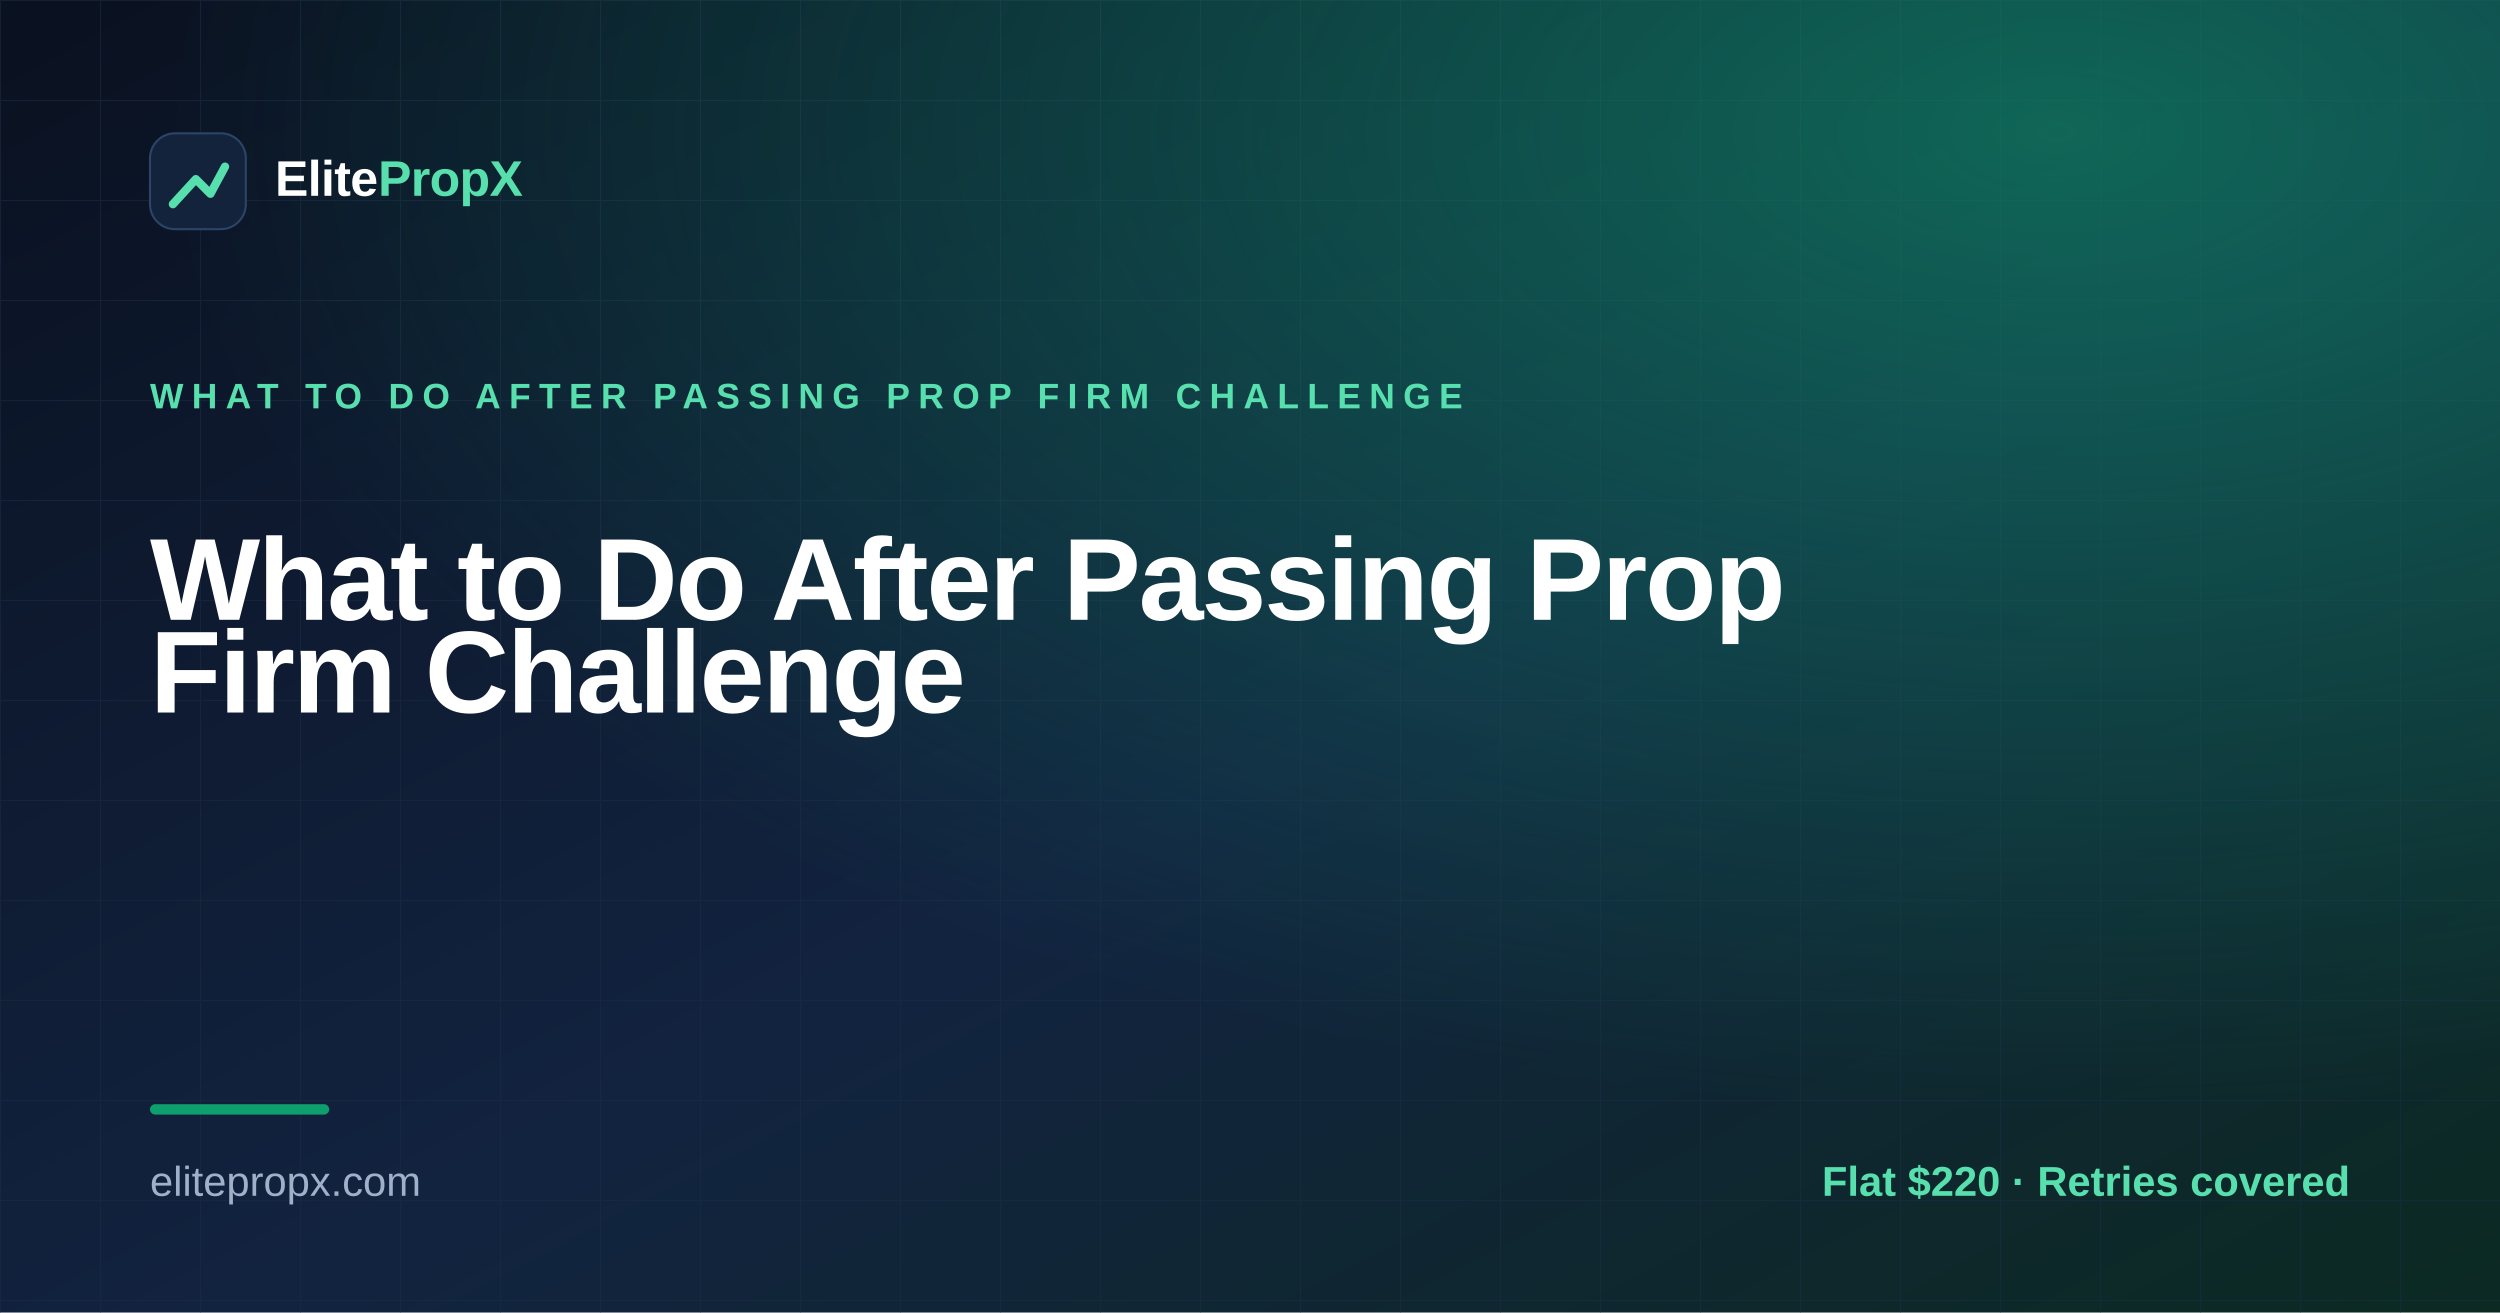
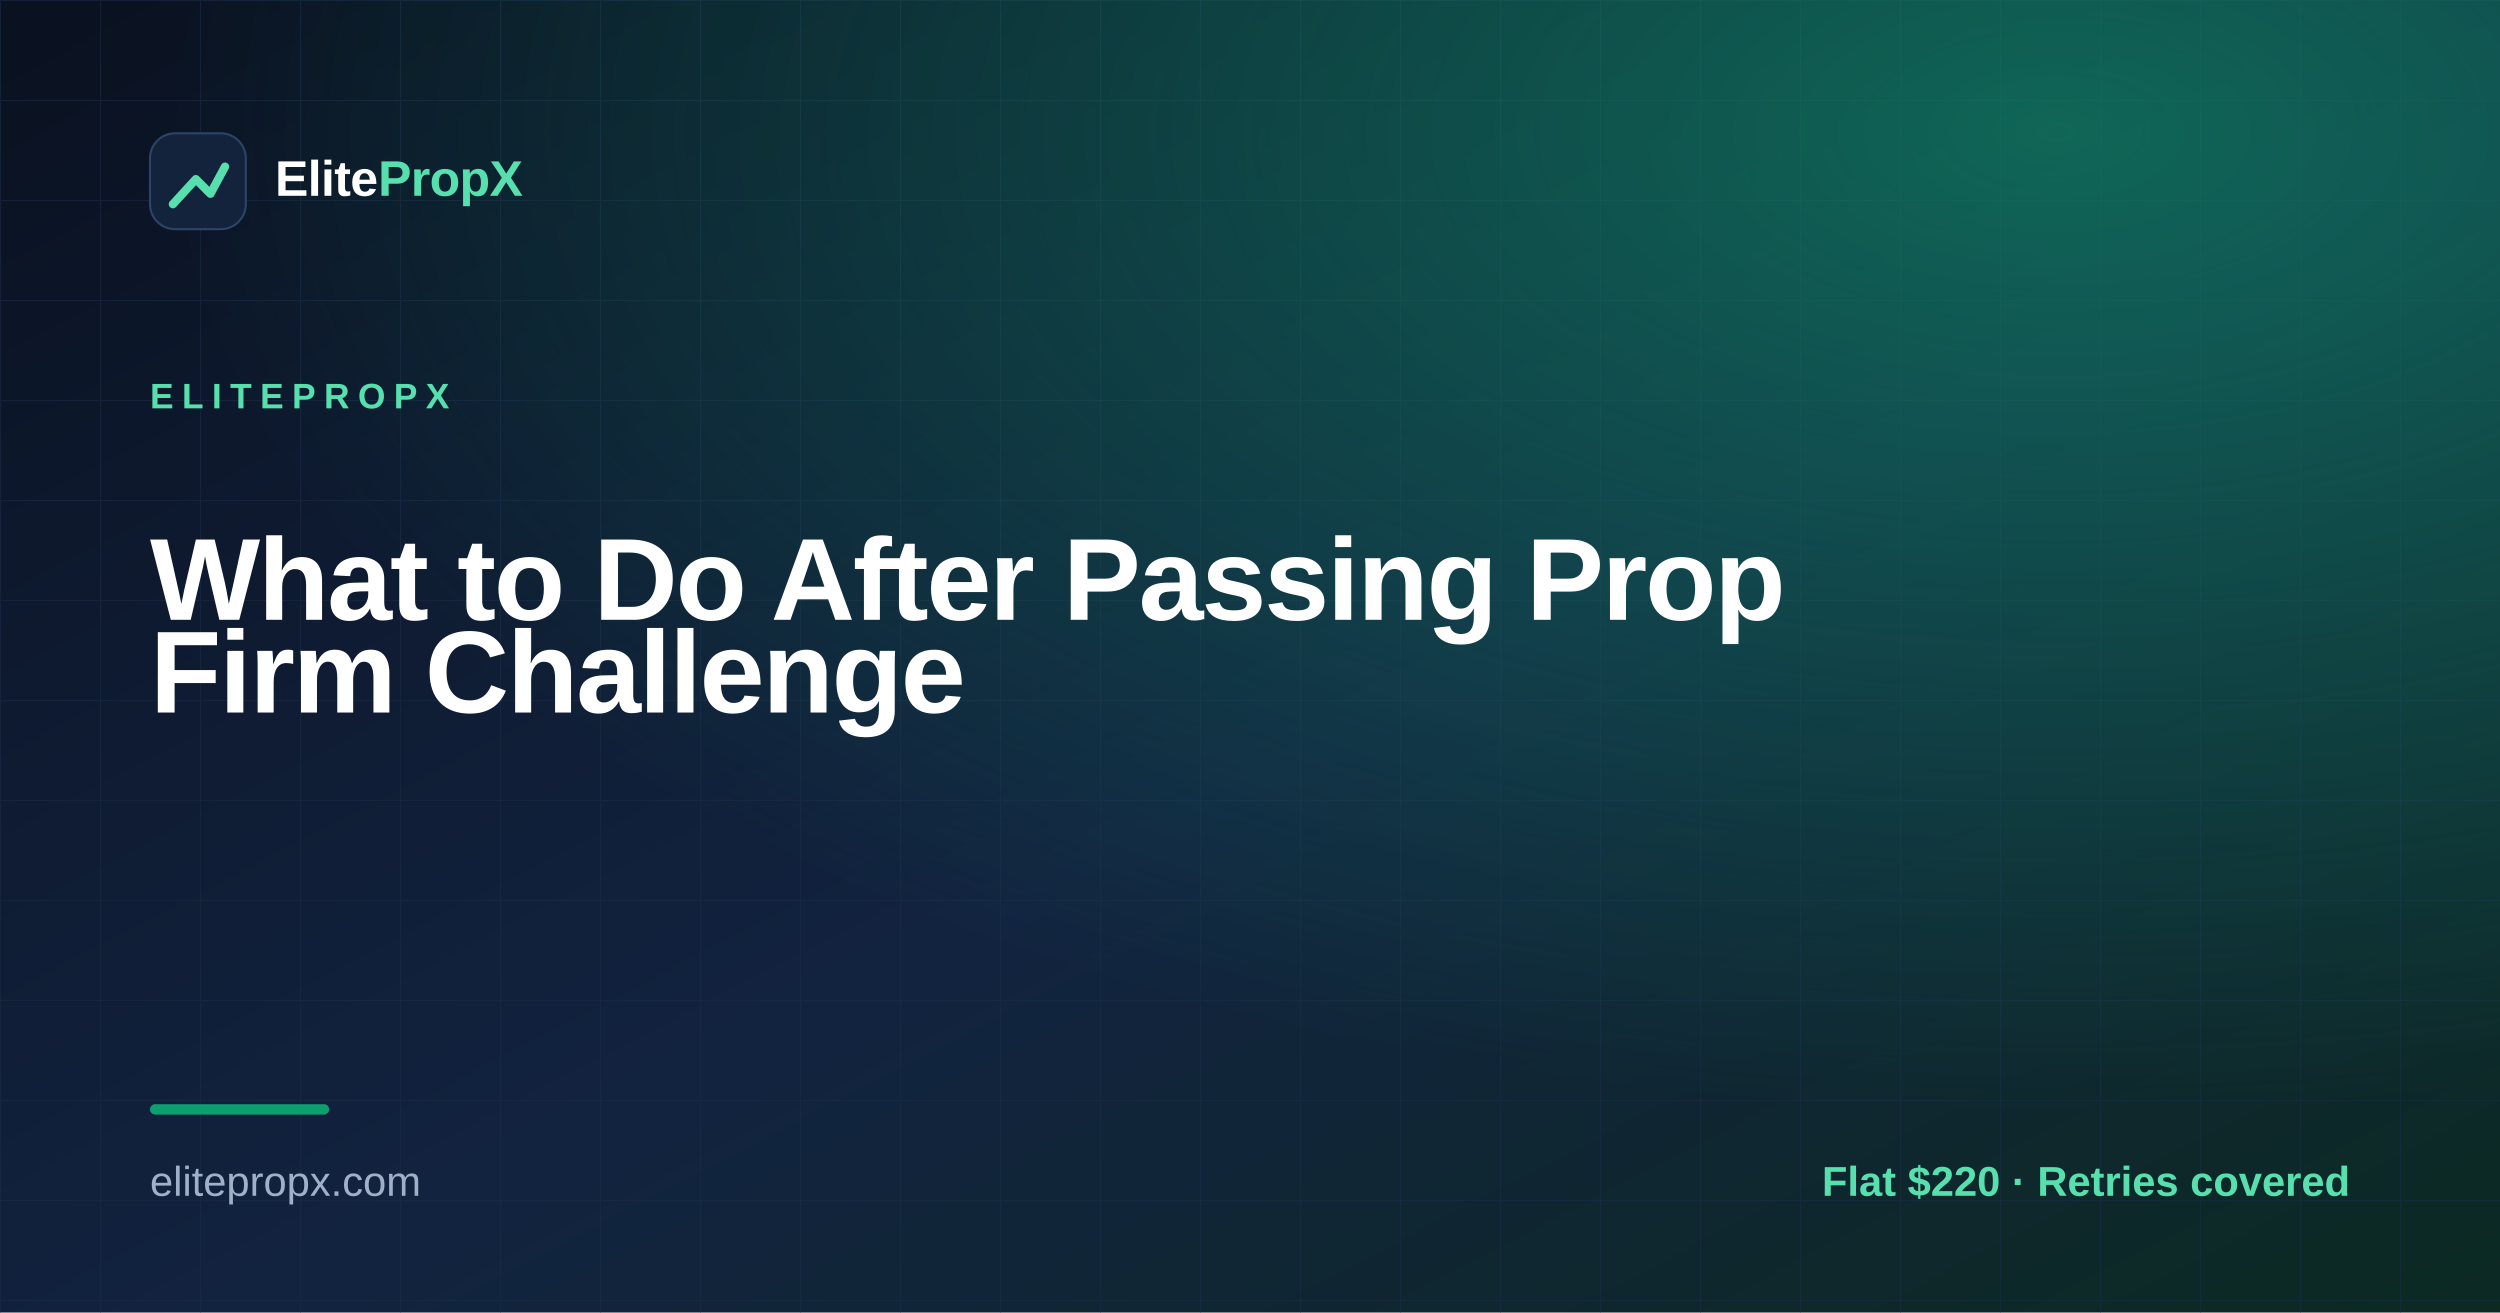
<svg xmlns="http://www.w3.org/2000/svg" width="1200" height="630" viewBox="0 0 1200 630" role="img" aria-label="What to Do After Passing Prop Firm Challenge" font-family="Arial, Helvetica, 'Segoe UI', sans-serif">
  <defs>
    <linearGradient id="bg" x1="0" y1="0" x2="1" y2="1">
      <stop offset="0" stop-color="#0a1120" />
      <stop offset="0.55" stop-color="#122340" />
      <stop offset="1" stop-color="#0c2a22" />
    </linearGradient>
    <radialGradient id="glow" cx="0.82" cy="0.1" r="0.75">
      <stop offset="0" stop-color="#0e9f6e" stop-opacity="0.55" />
      <stop offset="1" stop-color="#0e9f6e" stop-opacity="0" />
    </radialGradient>
    <pattern id="ogg" width="48" height="48" patternUnits="userSpaceOnUse">
      <path d="M 48 0 L 0 0 0 48" fill="none" stroke="#1b2c47" stroke-width="1" />
    </pattern>
  </defs>
  <rect width="1200" height="630" fill="url(#bg)" />
  <rect width="1200" height="630" fill="url(#ogg)" opacity="0.55" />
  <rect width="1200" height="630" fill="url(#glow)" />
  <g transform="translate(72,64)">
    <rect width="46" height="46" rx="12" fill="#13233c" stroke="#2b4467" />
    <path d="M11 34 L22 22 L29 29 L36 16" fill="none" stroke="#57e0ae" stroke-width="4" stroke-linecap="round" stroke-linejoin="round" />
  </g>
  <text x="132" y="94" font-family="Arial, Helvetica, 'Segoe UI', sans-serif" font-size="24" font-weight="800" fill="#ffffff" letter-spacing="-0.3">Elite<tspan fill="#57e0ae">PropX</tspan>
  </text>
-   <text x="72" y="196" font-family="Arial, Helvetica, 'Segoe UI', sans-serif" font-size="17" font-weight="800" fill="#57e0ae" letter-spacing="4">WHAT TO DO AFTER PASSING PROP FIRM CHALLENGE</text>
+   <text x="72" y="196" font-family="Arial, Helvetica, 'Segoe UI', sans-serif" font-size="17" font-weight="800" fill="#57e0ae" letter-spacing="4">ELITEPROPX</text>
  <text x="72" y="297.52" font-family="Arial, Helvetica, 'Segoe UI', sans-serif" font-size="56" font-weight="800" fill="#ffffff" letter-spacing="-1">What to Do After Passing Prop</text>
  <text x="72" y="342" font-family="Arial, Helvetica, 'Segoe UI', sans-serif" font-size="56" font-weight="800" fill="#ffffff" letter-spacing="-1">Firm Challenge</text>
  <rect x="72" y="530" width="86" height="5" rx="2.5" fill="#0e9f6e" />
  <text x="72" y="574" font-family="Arial, Helvetica, 'Segoe UI', sans-serif" font-size="20" fill="#9fb0c9">elitepropx.com</text>
  <text x="1128" y="574" font-family="Arial, Helvetica, 'Segoe UI', sans-serif" font-size="20" font-weight="700" fill="#57e0ae" text-anchor="end">Flat $220 · Retries covered</text>
</svg>
